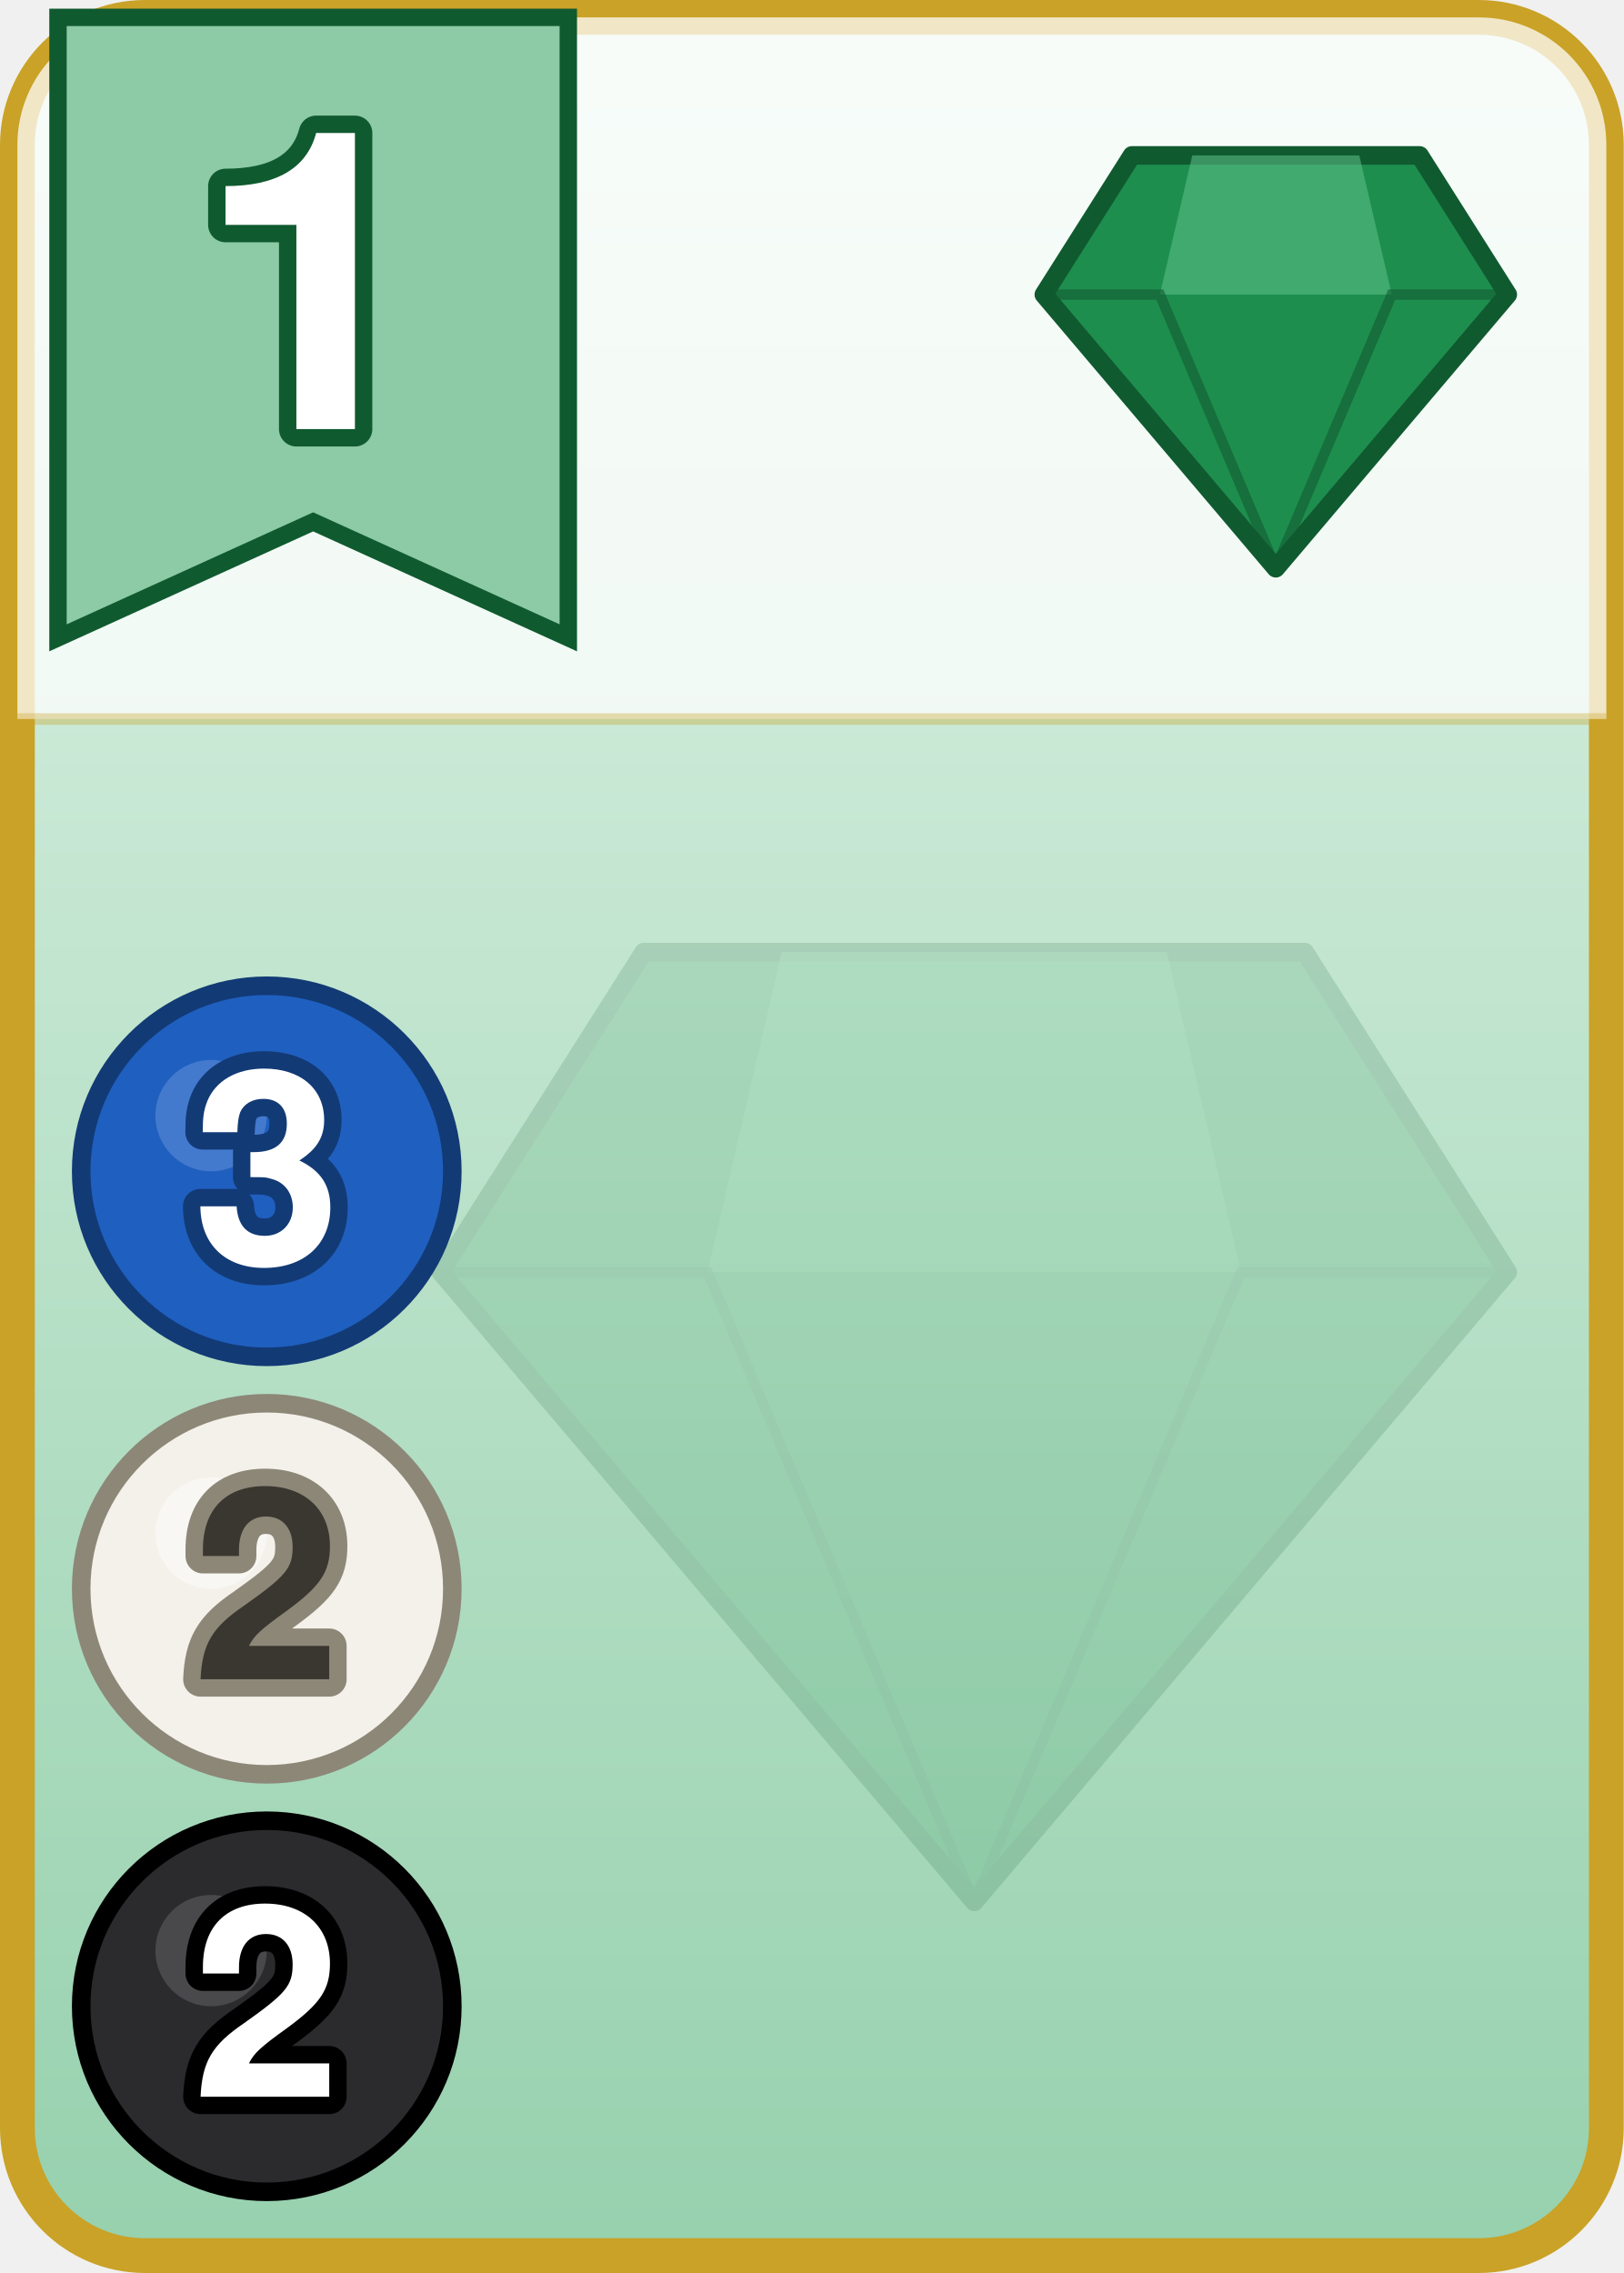
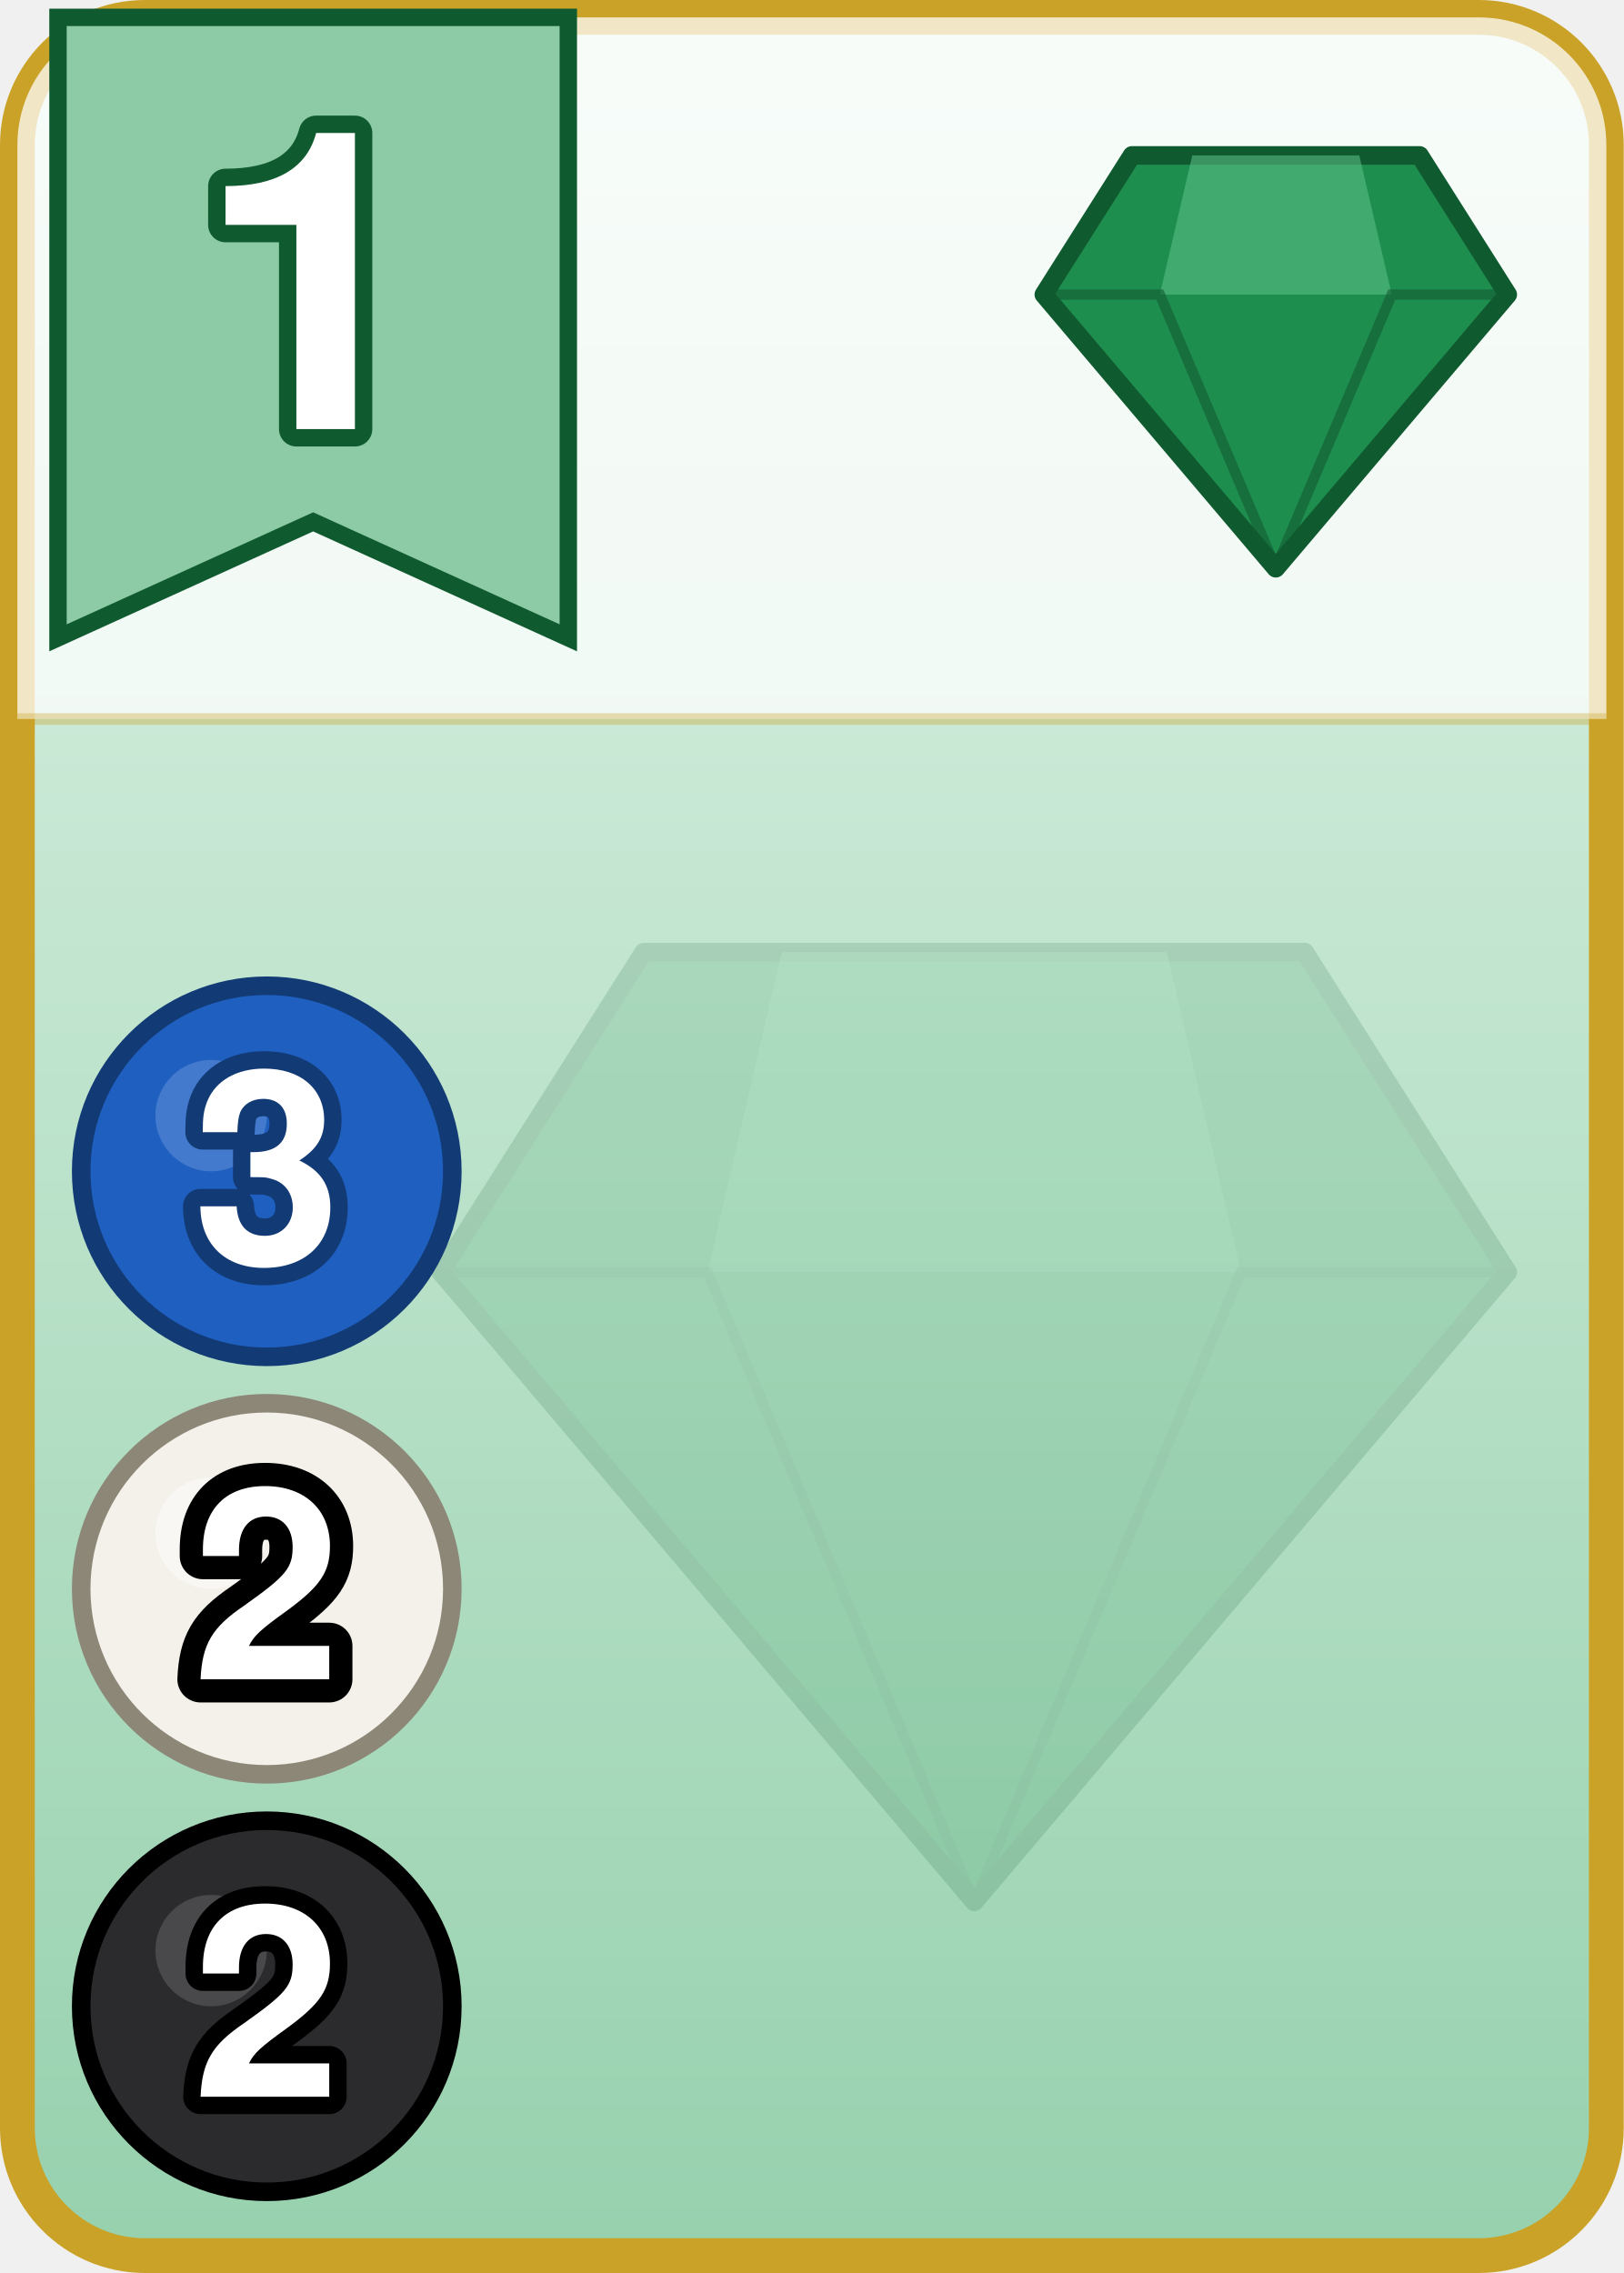
<svg xmlns="http://www.w3.org/2000/svg" width="140" height="196" viewBox="0 0 140 196" role="img" aria-label="レベル2 1点 ボーナス緑 コスト白2・青3・黒2">
  <defs>
    <linearGradient id="bgc64" x1="0" y1="0" x2="0" y2="1">
      <stop offset="0" stop-color="#E1F4E8" />
      <stop offset="1" stop-color="#97D1AE" />
    </linearGradient>
  </defs>
  <rect x="1.5" y="1.5" width="137" height="193" rx="11" fill="url(#bgc64)" stroke="#C9A227" stroke-width="3" />
  <g opacity="0.16">
    <polygon points="55.5,82.1 112.5,82.1 130.0,109.7 84.0,164.0 38.0,109.7" fill="#1E8E4E" stroke="#105A30" stroke-width="1.6" stroke-linejoin="round" />
    <polygon points="67.4,82.1 100.6,82.1 107.0,109.7 61.0,109.7" fill="#5CC189" opacity="0.55" />
    <polyline points="38.0,109.7 61.0,109.7 84.0,164.0" fill="none" stroke="#105A30" stroke-width="0.9" opacity="0.6" />
    <polyline points="130.0,109.7 107.0,109.7 84.0,164.0" fill="none" stroke="#105A30" stroke-width="0.9" opacity="0.6" />
  </g>
  <path d="M1.5,62 V12.5 A11,11 0 0 1 12.5,1.5 H127.5 A11,11 0 0 1 138.5,12.5 V62 Z" fill="#FFFFFF" opacity="0.74" />
  <line x1="1.5" y1="62" x2="138.5" y2="62" stroke="#C9A227" stroke-width="1" opacity="0.35" />
  <polygon points="97.6,13.4 122.4,13.4 130.0,25.4 110.0,49.0 90.0,25.4" fill="#1E8E4E" stroke="#105A30" stroke-width="1.6" stroke-linejoin="round" />
  <polygon points="102.8,13.4 117.2,13.4 120.0,25.4 100.0,25.4" fill="#5CC189" opacity="0.55" />
  <polyline points="90.0,25.4 100.0,25.4 110.0,49.0" fill="none" stroke="#105A30" stroke-width="0.9" opacity="0.6" />
  <polyline points="130.0,25.4 120.0,25.4 110.0,49.0" fill="none" stroke="#105A30" stroke-width="0.9" opacity="0.6" />
  <path d="M5,1.5 H49 V55 L27,45 L5,55 Z" fill="#8CCBA5" stroke="#105A30" stroke-width="1.5" />
  <text x="27" y="37" text-anchor="middle" font-size="36" font-weight="800" fill="#FFFFFF" stroke="#105A30" stroke-width="3" paint-order="stroke" stroke-linejoin="round" font-family="'Helvetica Neue', Helvetica, Arial, sans-serif">1</text>
  <circle cx="23" cy="101" r="16" fill="#1F5FBF" stroke="#123A75" stroke-width="1.6" />
  <circle cx="18.2" cy="96.2" r="4.8" fill="#6E9BE0" opacity="0.45" />
  <text x="23" y="108.8" text-anchor="middle" font-size="23" font-weight="800" fill="#FFFFFF" stroke="#123A75" stroke-width="3" paint-order="stroke" stroke-linejoin="round" font-family="'Helvetica Neue', Helvetica, Arial, sans-serif">3</text>
  <circle cx="23" cy="137" r="16" fill="#F4F1EA" stroke="#8D8778" stroke-width="1.6" />
  <circle cx="18.2" cy="132.2" r="4.8" fill="#FFFFFF" opacity="0.45" />
-   <text x="23" y="144.8" text-anchor="middle" font-size="23" font-weight="800" fill="#3A3730" stroke="#8D8778" stroke-width="3" paint-order="stroke" stroke-linejoin="round" font-family="'Helvetica Neue', Helvetica, Arial, sans-serif">2</text>
+   <text x="23" y="144.8" text-anchor="middle" font-size="23" font-weight="800" fill="#FFFFFF" stroke="#000000" stroke-width="4" paint-order="stroke" stroke-linejoin="round" font-family="'Helvetica Neue', Helvetica, Arial, sans-serif">2</text>
  <circle cx="23" cy="173" r="16" fill="#2B2B2E" stroke="#000000" stroke-width="1.6" />
  <circle cx="18.2" cy="168.2" r="4.8" fill="#6C6C72" opacity="0.45" />
  <text x="23" y="180.8" text-anchor="middle" font-size="23" font-weight="800" fill="#FFFFFF" stroke="#000000" stroke-width="3" paint-order="stroke" stroke-linejoin="round" font-family="'Helvetica Neue', Helvetica, Arial, sans-serif">2</text>
</svg>
